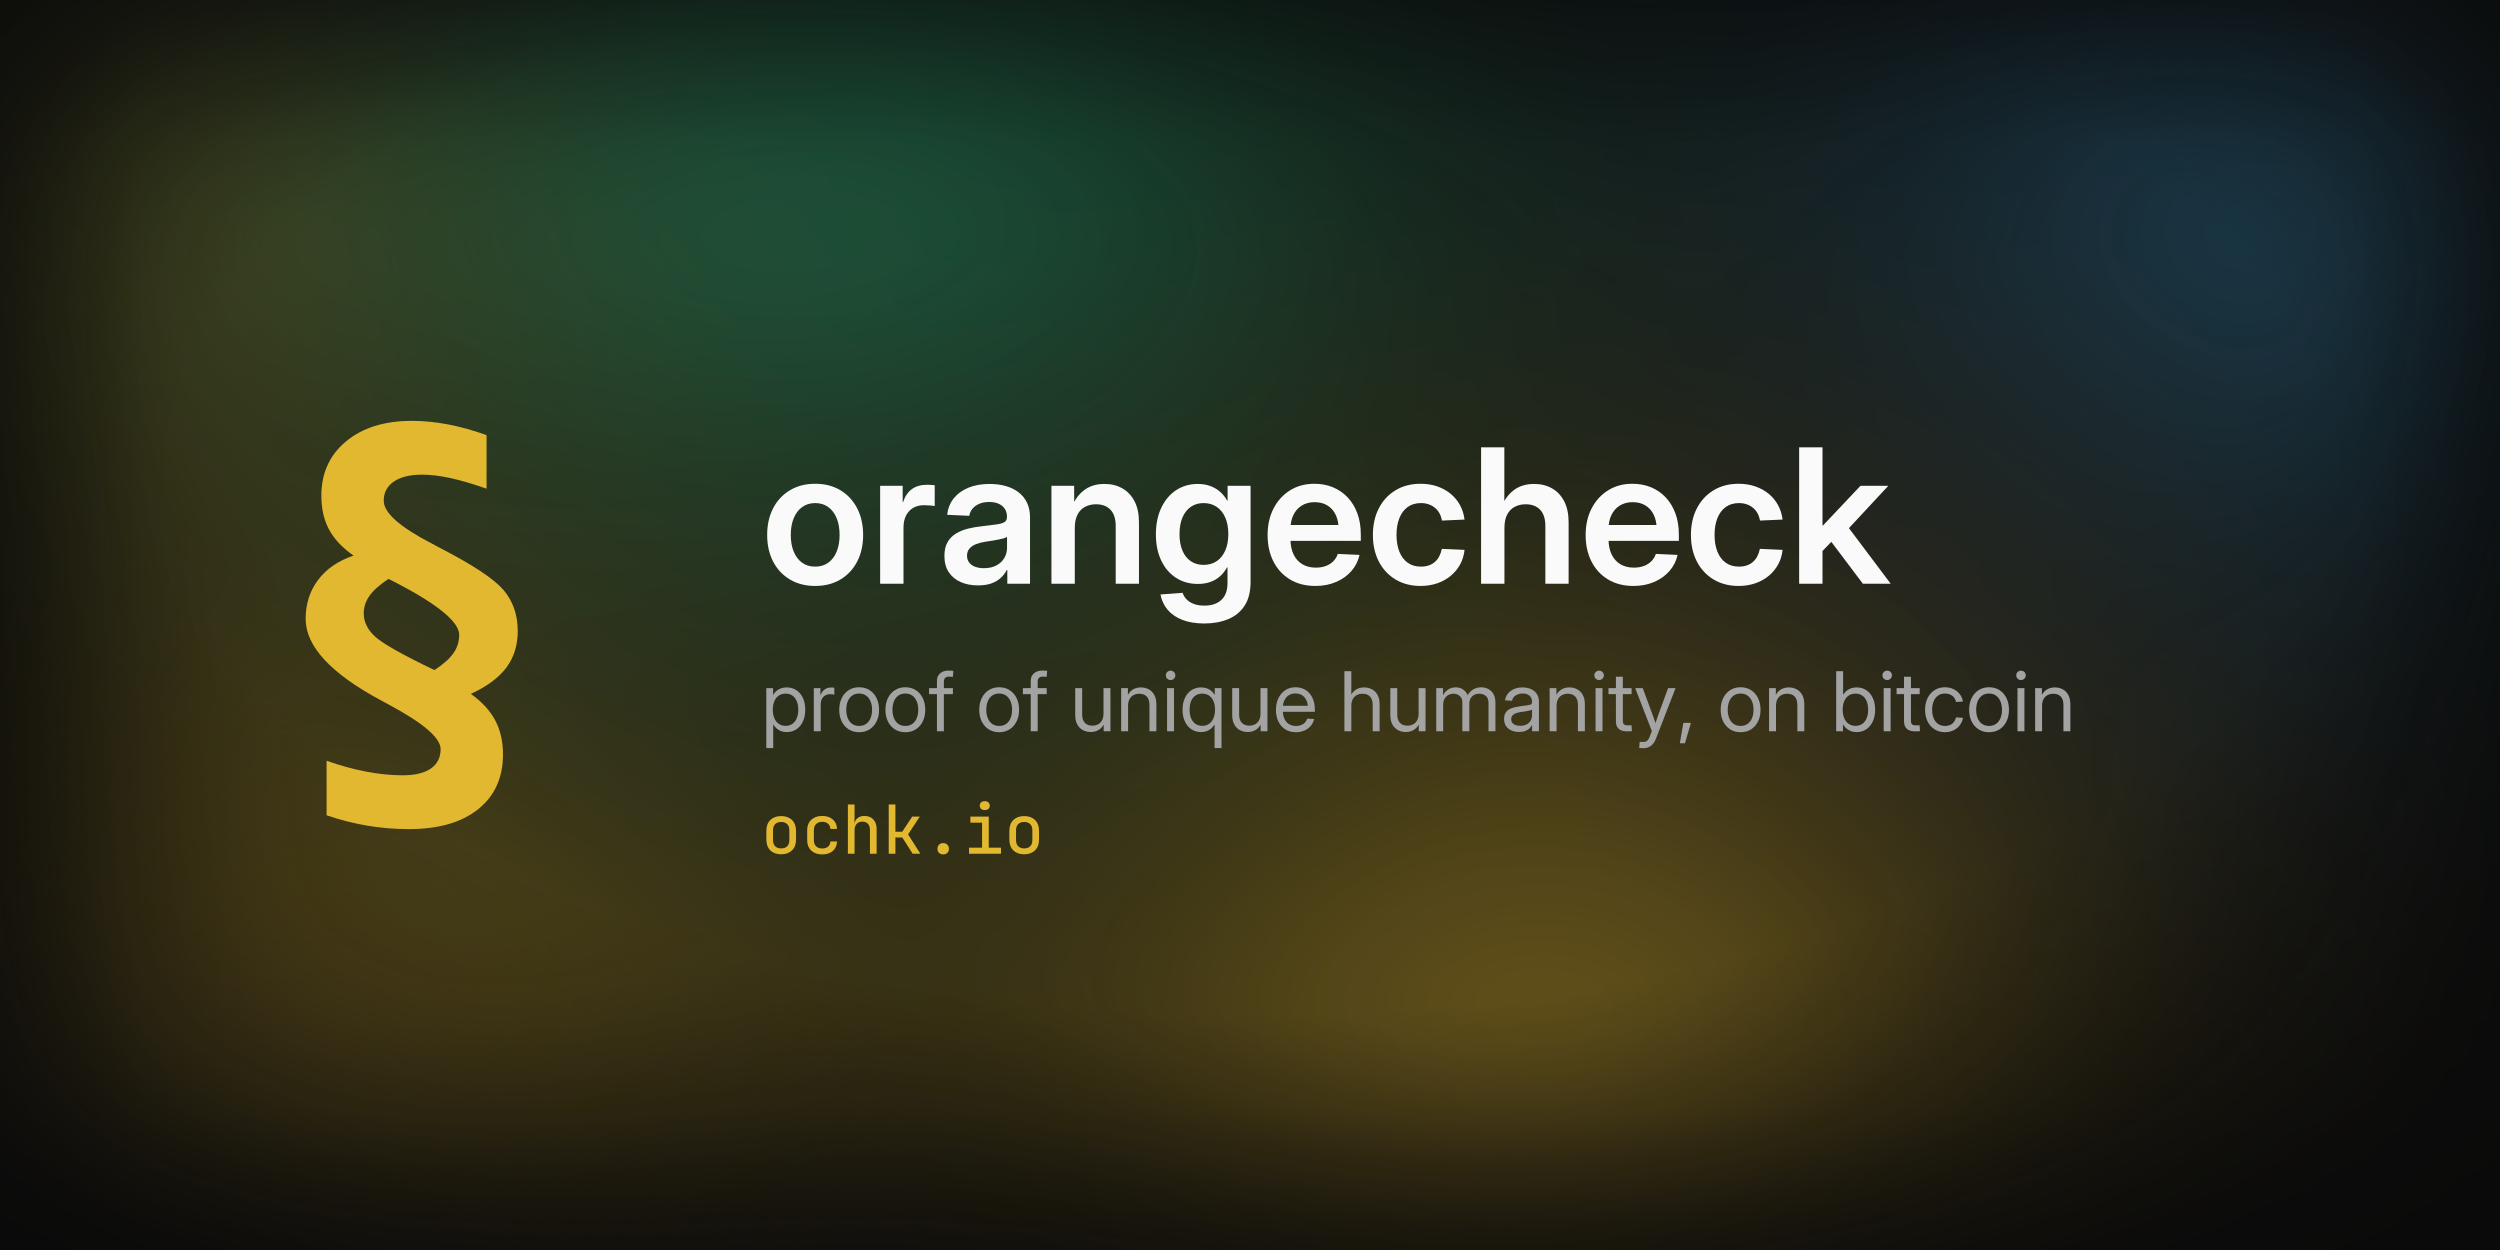
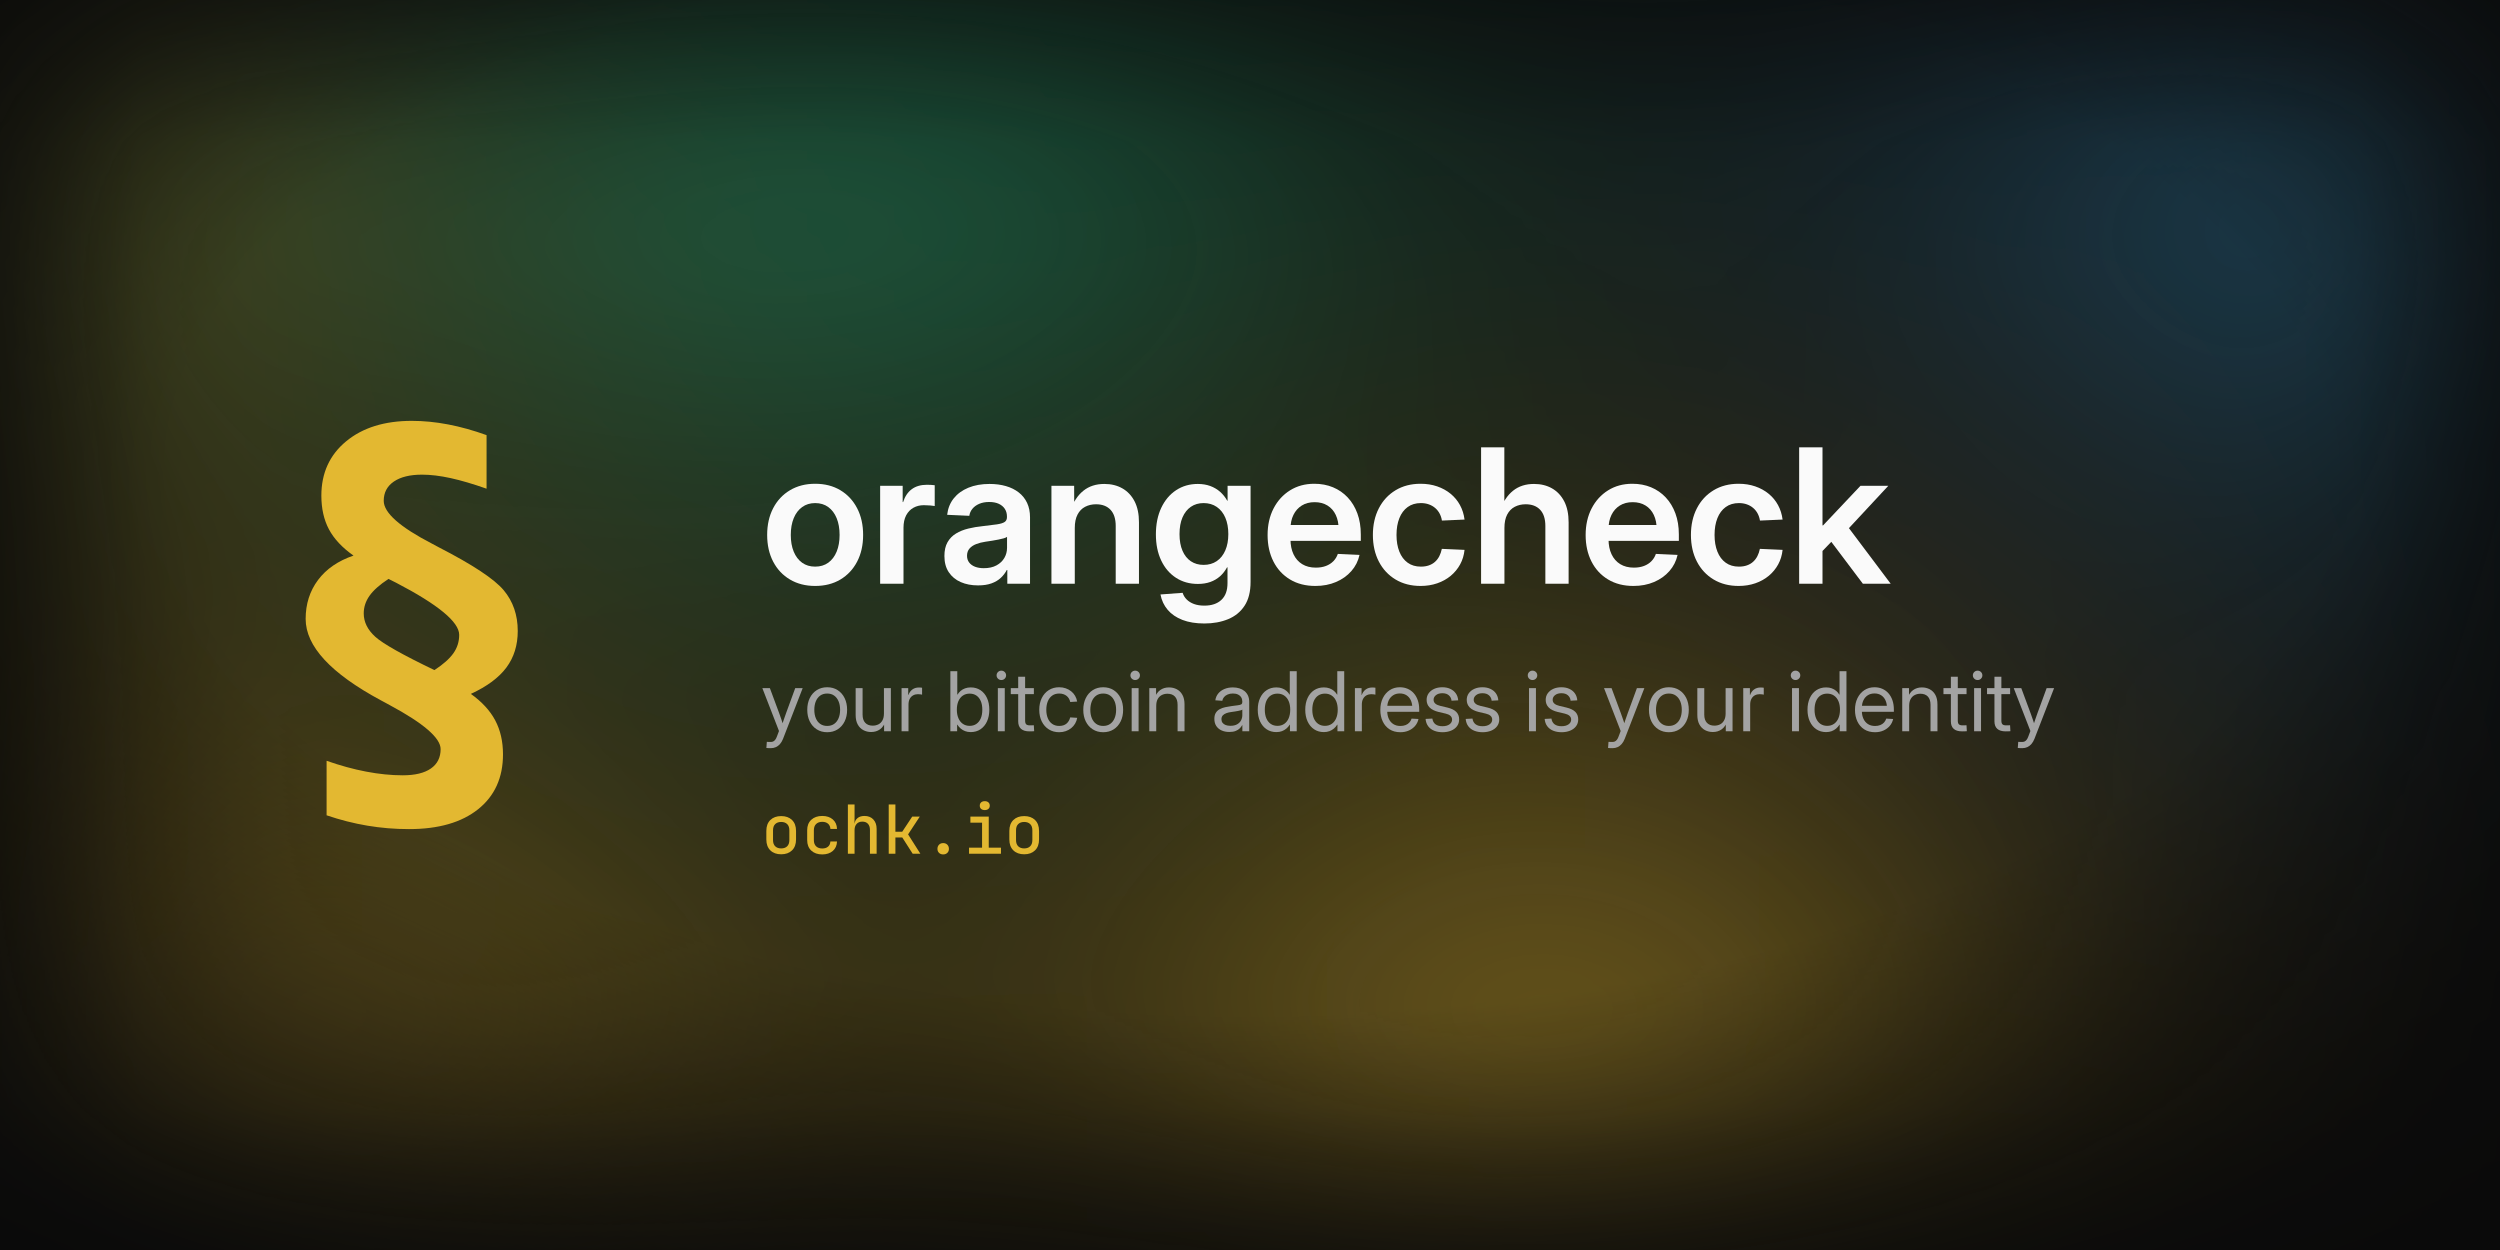
<svg xmlns="http://www.w3.org/2000/svg" width="1280" height="640" viewBox="0 0 1280 640" role="img" aria-label="orangecheck — github banner (gold/dark)">
  <rect width="1280" height="640" fill="#0a0a0a" />
  <filter id="aublur" x="-20%" y="-20%" width="140%" height="140%">
    <feGaussianBlur stdDeviation="76.8" />
  </filter>
  <mask id="aumask">
    <rect width="1280" height="640" fill="url(#aufade)" />
  </mask>
  <defs>
    <radialGradient id="au0" cx="50%" cy="50%" r="50%">
      <stop offset="0%" stop-color="#e3b831" stop-opacity="0.95" />
      <stop offset="62%" stop-color="#e3b831" stop-opacity="0.18" />
      <stop offset="100%" stop-color="#e3b831" stop-opacity="0" />
    </radialGradient>
    <radialGradient id="au1" cx="50%" cy="50%" r="50%">
      <stop offset="0%" stop-color="#34c98a" stop-opacity="0.95" />
      <stop offset="62%" stop-color="#34c98a" stop-opacity="0.18" />
      <stop offset="100%" stop-color="#34c98a" stop-opacity="0" />
    </radialGradient>
    <radialGradient id="au2" cx="50%" cy="50%" r="50%">
      <stop offset="0%" stop-color="#3f9fd1" stop-opacity="0.95" />
      <stop offset="62%" stop-color="#3f9fd1" stop-opacity="0.18" />
      <stop offset="100%" stop-color="#3f9fd1" stop-opacity="0" />
    </radialGradient>
    <radialGradient id="au3" cx="50%" cy="50%" r="50%">
      <stop offset="0%" stop-color="#e3b831" stop-opacity="0.95" />
      <stop offset="62%" stop-color="#e3b831" stop-opacity="0.18" />
      <stop offset="100%" stop-color="#e3b831" stop-opacity="0" />
    </radialGradient>
    <radialGradient id="au4" cx="50%" cy="50%" r="50%">
      <stop offset="0%" stop-color="#e3b831" stop-opacity="0.95" />
      <stop offset="62%" stop-color="#e3b831" stop-opacity="0.18" />
      <stop offset="100%" stop-color="#e3b831" stop-opacity="0" />
    </radialGradient>
    <radialGradient id="aufade" cx="50%" cy="38%" r="78%">
      <stop offset="55%" stop-color="#fff" stop-opacity="1" />
      <stop offset="100%" stop-color="#fff" stop-opacity="0" />
    </radialGradient>
  </defs>
  <g opacity="0.62" filter="url(#aublur)" mask="url(#aumask)">
    <ellipse cx="-64.0" cy="-64.0" rx="588.8" ry="608.0" fill="url(#au0)" />
    <ellipse cx="435.2" cy="-32.0" rx="537.6" ry="576.0" fill="url(#au1)" />
    <ellipse cx="1254.4" cy="-51.2" rx="588.8" ry="608.0" fill="url(#au2)" />
    <ellipse cx="793.6" cy="608.0" rx="512.0" ry="544.0" fill="url(#au3)" />
    <ellipse cx="153.6" cy="652.8" rx="537.6" ry="544.0" fill="url(#au4)" />
  </g>
  <g transform="translate(76.8 186.0) scale(0.2617)" fill="#fafafa">
    <path d="M518 856Q463 820 438.5 785.5Q414 751 414 711Q414 657 462.5 613.0Q511 569 711 473Q766 509 790.5 543.5Q815 578 815 621Q815 702 550 840ZM930 1460V1235Q845 1265 779.0 1279.5Q713 1294 659 1294Q583 1294 540.5 1265.0Q498 1236 498 1184Q498 1109 701 1004Q720 994 729 989Q943 879 1002.0 808.5Q1061 738 1061 637Q1061 548 1013.5 484.0Q966 420 864 373Q934 323 966.5 261.5Q999 200 999 119Q999 -28 894.5 -111.5Q790 -195 604 -195Q515 -195 429.0 -180.5Q343 -166 258 -137V92Q343 62 424.0 46.5Q505 31 578 31Q655 31 696.0 59.5Q737 88 737 141Q737 211 523 326L512 332L486 346Q170 516 170 688Q170 782 222.0 851.5Q274 921 371 954Q300 1004 268.0 1064.0Q236 1124 236 1206Q236 1348 340.0 1434.0Q444 1520 616 1520Q690 1520 768.5 1505.0Q847 1490 930 1460Z" fill="#e3b831" transform="translate(225.3457 820.5434) scale(0.465726 -0.465726)" />
  </g>
  <g fill="#fafafa">
    <path transform="translate(389.60 298.88) scale(0.04688 -0.04688)" d="M592 -24Q436 -24 317.50 46Q199 116 133.50 241.50Q68 367 68 533Q68 699 133.50 825Q199 951 317.50 1021.50Q436 1092 592 1092Q750 1092 867.50 1021.50Q985 951 1050.50 825Q1116 699 1116 533Q1116 367 1050.50 241.50Q985 116 867.50 46Q750 -24 592 -24ZM592 187Q676 187 735.50 230Q795 273 827 351Q859 429 859 533Q859 638 827 716Q795 794 735.50 837.50Q676 881 592 881Q510 881 450 837.50Q390 794 358 716Q326 638 326 533Q326 428 358 350.50Q390 273 449.50 230Q509 187 592 187Z" />
    <path transform="translate(445.15 298.88) scale(0.04688 -0.04688)" d="M117 0V1070H363V892H368Q397 984 462 1032.50Q527 1081 629 1081Q653 1081 675.50 1079.50Q698 1078 713 1076V849Q699 852 664.50 855Q630 858 594 858Q531 858 480.50 830Q430 802 401 747Q372 692 372 611V0Z" />
    <path transform="translate(480.21 298.88) scale(0.04688 -0.04688)" d="M438 -18Q332 -18 249.50 18Q167 54 119 125.50Q71 197 71 303Q71 394 105 453.50Q139 513 197.50 548.50Q256 584 331.50 602.50Q407 621 488 629Q586 640 644 648.50Q702 657 728 674Q754 691 754 727V734Q754 782 731 817.50Q708 853 665 873Q622 893 560 893Q498 893 451.50 873Q405 853 377 819Q349 785 343 742L101 753Q113 857 172.50 932Q232 1007 332 1048.50Q432 1090 564 1090Q662 1090 743 1066.50Q824 1043 883 997Q942 951 974 883Q1006 815 1006 726V0H758V150H752Q728 103 687 64.50Q646 26 585 4Q524 -18 438 -18ZM501 170Q583 170 639.50 200.50Q696 231 725.50 281.50Q755 332 755 393V512Q743 503 718.50 496Q694 489 661 482.50Q628 476 591.50 470Q555 464 519 459Q464 451 418.50 433.50Q373 416 345.50 385Q318 354 318 305Q318 263 341 232.50Q364 202 405 186Q446 170 501 170Z" />
    <path transform="translate(532.85 298.88) scale(0.04688 -0.04688)" d="M372 610V0H117V1070H365L366 799H323Q373 941 465.50 1015.50Q558 1090 695 1090Q807 1090 892 1041.50Q977 993 1025 900Q1073 807 1073 671V0H819V631Q819 747 762.50 807.50Q706 868 604 868Q538 868 485 840.50Q432 813 402 755.50Q372 698 372 610Z" />
    <path transform="translate(588.63 298.88) scale(0.04688 -0.04688)" d="M597 -434Q459 -434 358 -395Q257 -356 196.50 -284.50Q136 -213 118 -117L360 -99Q373 -141 405 -172.50Q437 -204 485 -221.50Q533 -239 597 -239Q716 -239 783 -176.50Q850 -114 850 6V179H845Q814 122 768.50 81.50Q723 41 662.50 19.50Q602 -2 526 -2Q391 -2 287.50 65Q184 132 126 254Q68 376 68 539Q68 705 126.50 829Q185 953 288.50 1021.50Q392 1090 526 1090Q601 1090 662 1067.50Q723 1045 769.50 1004Q816 963 847 907H851V1070H1102V21Q1102 -140 1036.50 -240Q971 -340 856.50 -387Q742 -434 597 -434ZM589 206Q672 206 732.50 247Q793 288 826 364Q859 440 859 542Q859 645 826.50 721Q794 797 733 839Q672 881 589 881Q509 881 450 840.50Q391 800 358.50 724.50Q326 649 326 542Q326 436 358.50 360.50Q391 285 450 245.50Q509 206 589 206Z" />
    <path transform="translate(645.82 298.88) scale(0.04688 -0.04688)" d="M590 -24Q430 -24 312.50 47Q195 118 131.50 243.50Q68 369 68 532Q68 696 133 822Q198 948 313 1020Q428 1092 578 1092Q690 1092 782.50 1053.50Q875 1015 943 942.50Q1011 870 1048.50 768Q1086 666 1086 539V468H174V642H958L844 594Q844 685 812.50 751.50Q781 818 722 854.50Q663 891 581 891Q500 891 441 854Q382 817 350 751.50Q318 686 318 598V486Q318 392 351 322Q384 252 446 214Q508 176 595 176Q657 176 705.50 194.50Q754 213 787 247Q820 281 835 326L1072 315Q1050 215 983 138.50Q916 62 815 19Q714 -24 590 -24Z" />
    <path transform="translate(699.73 298.88) scale(0.04688 -0.04688)" d="M589 -24Q433 -24 315.50 46.50Q198 117 133 242.50Q68 368 68 533Q68 698 133 824Q198 950 315.50 1021Q433 1092 589 1092Q687 1092 770 1063.50Q853 1035 916.50 983Q980 931 1019 859.50Q1058 788 1069 701L822 690Q815 733 796 768Q777 803 747.50 828Q718 853 679 867Q640 881 592 881Q507 881 447.50 837.50Q388 794 357 716Q326 638 326 533Q326 429 357 351Q388 273 447.50 230Q507 187 592 187Q641 187 679.50 200.50Q718 214 746.50 239.50Q775 265 793.50 301Q812 337 821 381L1069 370Q1060 283 1021 211.50Q982 140 918.50 87Q855 34 771 5Q687 -24 589 -24Z" />
    <path transform="translate(752.83 298.88) scale(0.04688 -0.04688)" d="M372 610V0H117V1490H371V799H323Q373 941 465.50 1015.50Q558 1090 695 1090Q807 1090 892 1041.50Q977 993 1025 900Q1073 807 1073 671V0H819V631Q819 747 762.50 807.50Q706 868 604 868Q538 868 485 840.50Q432 813 402 755.50Q372 698 372 610Z" />
    <path transform="translate(808.66 298.88) scale(0.04688 -0.04688)" d="M590 -24Q430 -24 312.50 47Q195 118 131.50 243.50Q68 369 68 532Q68 696 133 822Q198 948 313 1020Q428 1092 578 1092Q690 1092 782.50 1053.50Q875 1015 943 942.50Q1011 870 1048.50 768Q1086 666 1086 539V468H174V642H958L844 594Q844 685 812.50 751.50Q781 818 722 854.50Q663 891 581 891Q500 891 441 854Q382 817 350 751.50Q318 686 318 598V486Q318 392 351 322Q384 252 446 214Q508 176 595 176Q657 176 705.50 194.50Q754 213 787 247Q820 281 835 326L1072 315Q1050 215 983 138.50Q916 62 815 19Q714 -24 590 -24Z" />
    <path transform="translate(862.57 298.88) scale(0.04688 -0.04688)" d="M589 -24Q433 -24 315.50 46.50Q198 117 133 242.50Q68 368 68 533Q68 698 133 824Q198 950 315.50 1021Q433 1092 589 1092Q687 1092 770 1063.50Q853 1035 916.50 983Q980 931 1019 859.50Q1058 788 1069 701L822 690Q815 733 796 768Q777 803 747.50 828Q718 853 679 867Q640 881 592 881Q507 881 447.50 837.50Q388 794 357 716Q326 638 326 533Q326 429 357 351Q388 273 447.50 230Q507 187 592 187Q641 187 679.50 200.50Q718 214 746.50 239.50Q775 265 793.50 301Q812 337 821 381L1069 370Q1060 283 1021 211.50Q982 140 918.50 87Q855 34 771 5Q687 -24 589 -24Z" />
    <path transform="translate(915.68 298.88) scale(0.04688 -0.04688)" d="M350 335V637H378L787 1070H1091L600 542H549ZM117 0V1490H372V0ZM813 0 447 486 618 664 1117 0Z" />
  </g>
  <g fill="#a3a3a3">
-     <path transform="translate(389.60 374.40) scale(0.02063 -0.02063)" d="M133 -418V1070H301V909H307Q338 961 386 1001.50Q434 1042 498 1065Q562 1088 639 1088Q777 1088 881 1019Q985 950 1042.50 825Q1100 700 1100 534Q1100 369 1042.50 244Q985 119 881 49Q777 -21 639 -21Q562 -21 500.50 2.50Q439 26 391.50 67.50Q344 109 310 163H305V-418ZM613 134Q708 134 778 181.50Q848 229 887 318.50Q926 408 926 535Q926 662 887 751Q848 840 778 887Q708 934 613 934Q514 934 442 884.50Q370 835 332 745.50Q294 656 294 535Q294 415 332.50 324.50Q371 234 442.50 184Q514 134 613 134Z" />
-     <path transform="translate(413.92 374.40) scale(0.02063 -0.02063)" d="M133 0V1070H298V902H304Q333 985 399.50 1035.50Q466 1086 566 1086Q588 1086 609 1084Q630 1082 642 1080V908Q632 911 603 915.50Q574 920 537 920Q474 920 421 891.50Q368 863 336.50 805.50Q305 748 305 661V0Z" />
-     <path transform="translate(428.05 374.40) scale(0.02063 -0.02063)" d="M573 -24Q426 -24 314.50 47Q203 118 141 243Q79 368 79 532Q79 697 141 823Q203 949 314.50 1020.50Q426 1092 573 1092Q722 1092 833 1020.50Q944 949 1006 823Q1068 697 1068 532Q1068 368 1006 243Q944 118 833 47Q722 -24 573 -24ZM573 132Q676 132 747.50 183Q819 234 856.50 324.50Q894 415 894 532Q894 651 856.50 741.50Q819 832 747.50 884Q676 936 573 936Q471 936 399.50 884.50Q328 833 291 742Q254 651 254 532Q254 414 291 324Q328 234 399.50 183Q471 132 573 132Z" />
-     <path transform="translate(451.70 374.40) scale(0.02063 -0.02063)" d="M573 -24Q426 -24 314.50 47Q203 118 141 243Q79 368 79 532Q79 697 141 823Q203 949 314.50 1020.50Q426 1092 573 1092Q722 1092 833 1020.50Q944 949 1006 823Q1068 697 1068 532Q1068 368 1006 243Q944 118 833 47Q722 -24 573 -24ZM573 132Q676 132 747.50 183Q819 234 856.50 324.50Q894 415 894 532Q894 651 856.50 741.50Q819 832 747.50 884Q676 936 573 936Q471 936 399.50 884.50Q328 833 291 742Q254 651 254 532Q254 414 291 324Q328 234 399.50 183Q471 132 573 132Z" />
-     <path transform="translate(475.36 374.40) scale(0.02063 -0.02063)" d="M607 1070V922H16V1070ZM211 0V1249Q211 1330 247.50 1387Q284 1444 349 1475Q414 1506 498 1506Q540 1506 573 1503.50Q606 1501 618 1499L607 1351Q597 1352 567.50 1353.50Q538 1355 515 1355Q445 1355 414 1323Q383 1291 383 1220V0Z" />
-     <path transform="translate(499.74 374.40) scale(0.02063 -0.02063)" d="M573 -24Q426 -24 314.50 47Q203 118 141 243Q79 368 79 532Q79 697 141 823Q203 949 314.50 1020.50Q426 1092 573 1092Q722 1092 833 1020.50Q944 949 1006 823Q1068 697 1068 532Q1068 368 1006 243Q944 118 833 47Q722 -24 573 -24ZM573 132Q676 132 747.50 183Q819 234 856.50 324.50Q894 415 894 532Q894 651 856.50 741.50Q819 832 747.50 884Q676 936 573 936Q471 936 399.50 884.50Q328 833 291 742Q254 651 254 532Q254 414 291 324Q328 234 399.50 183Q471 132 573 132Z" />
-     <path transform="translate(523.39 374.40) scale(0.02063 -0.02063)" d="M607 1070V922H16V1070ZM211 0V1249Q211 1330 247.50 1387Q284 1444 349 1475Q414 1506 498 1506Q540 1506 573 1503.50Q606 1501 618 1499L607 1351Q597 1352 567.50 1353.50Q538 1355 515 1355Q445 1355 414 1323Q383 1291 383 1220V0Z" />
-     <path transform="translate(547.77 374.40) scale(0.02063 -0.02063)" d="M519 -19Q412 -19 324 27.50Q236 74 184.50 168Q133 262 133 402V1070H305V414Q305 279 371.50 209Q438 139 556 139Q634 139 697 170.50Q760 202 797.50 269.50Q835 337 835 440V1070H1007V0H839V259H882Q830 114 737 47.50Q644 -19 519 -19Z" />
-     <path transform="translate(571.29 374.40) scale(0.02063 -0.02063)" d="M305 630V0H133V1070H301V810H258Q310 956 403 1022Q496 1088 621 1088Q729 1088 816.50 1041.50Q904 995 955.50 902Q1007 809 1007 668V0H835V655Q835 791 769 861Q703 931 584 931Q507 931 443.50 899Q380 867 342.50 800.50Q305 734 305 630Z" />
-     <path transform="translate(594.80 374.40) scale(0.02063 -0.02063)" d="M133 0V1070H305V0ZM220 1271Q171 1271 136.50 1305Q102 1339 102 1387Q102 1436 136.50 1470Q171 1504 219 1504Q269 1504 303.50 1470Q338 1436 338 1387Q338 1339 303.50 1305Q269 1271 220 1271Z" />
-     <path transform="translate(603.83 374.40) scale(0.02063 -0.02063)" d="M1046 -418H874V163H869Q836 109 788.50 67.50Q741 26 679.50 2.50Q618 -21 540 -21Q403 -21 298.50 49Q194 119 136.50 244Q79 369 79 534Q79 700 137 825Q195 950 299 1019Q403 1088 541 1088Q619 1088 682.50 1065Q746 1042 794 1001.50Q842 961 872 909H878V1070H1046ZM567 134Q666 134 737.50 184Q809 234 847 324.50Q885 415 885 535Q885 656 847 745.50Q809 835 737.50 884.50Q666 934 567 934Q472 934 401.50 887Q331 840 292.50 751Q254 662 254 535Q254 408 293 318.50Q332 229 402.50 181.50Q473 134 567 134Z" />
-     <path transform="translate(628.15 374.40) scale(0.02063 -0.02063)" d="M519 -19Q412 -19 324 27.50Q236 74 184.50 168Q133 262 133 402V1070H305V414Q305 279 371.50 209Q438 139 556 139Q634 139 697 170.50Q760 202 797.50 269.50Q835 337 835 440V1070H1007V0H839V259H882Q830 114 737 47.50Q644 -19 519 -19Z" />
-     <path transform="translate(651.66 374.40) scale(0.02063 -0.02063)" d="M577 -24Q420 -24 309 47Q198 118 138.50 243.50Q79 369 79 531Q79 695 140.50 821Q202 947 311 1019.50Q420 1092 563 1092Q668 1092 756 1054Q844 1016 908.50 944Q973 872 1008.50 769.50Q1044 667 1044 536V483H176V631H949L873 578Q873 687 835.50 768Q798 849 728.50 893.50Q659 938 563 938Q467 938 397 893Q327 848 288.50 768.50Q250 689 250 585V506Q250 394 289 309.50Q328 225 401 178Q474 131 577 131Q650 131 706.50 153.50Q763 176 800.50 217.50Q838 259 855 314L1026 304Q1005 206 942 132.50Q879 59 785.50 17.50Q692 -24 577 -24Z" />
-     <path transform="translate(685.59 374.40) scale(0.02063 -0.02063)" d="M305 630V0H133V1490H305V810H258Q310 956 403 1022Q496 1088 621 1088Q729 1088 816.50 1041.50Q904 995 955.50 902Q1007 809 1007 668V0H835V655Q835 791 769 861Q703 931 584 931Q507 931 443.50 899Q380 867 342.50 800.50Q305 734 305 630Z" />
-     <path transform="translate(709.10 374.40) scale(0.02063 -0.02063)" d="M519 -19Q412 -19 324 27.50Q236 74 184.50 168Q133 262 133 402V1070H305V414Q305 279 371.50 209Q438 139 556 139Q634 139 697 170.50Q760 202 797.50 269.50Q835 337 835 440V1070H1007V0H839V259H882Q830 114 737 47.50Q644 -19 519 -19Z" />
-     <path transform="translate(732.61 374.40) scale(0.02063 -0.02063)" d="M133 0V1070H301V846H282Q311 926 361.50 980Q412 1034 477 1062Q542 1090 614 1090Q738 1090 822 1018.50Q906 947 927 846H895Q917 915 967 970Q1017 1025 1089.50 1057.50Q1162 1090 1250 1090Q1347 1090 1427 1048Q1507 1006 1554.50 921Q1602 836 1602 706V0H1430V705Q1430 827 1361 879.50Q1292 932 1201 932Q1125 932 1069.50 900Q1014 868 984 812.50Q954 757 954 685V0H781V723Q781 817 718 874.50Q655 932 559 932Q493 932 435 901Q377 870 341 809Q305 748 305 657V0Z" />
-     <path transform="translate(768.40 374.40) scale(0.02063 -0.02063)" d="M453 -18Q348 -18 264 19Q180 56 131 128.50Q82 201 82 307Q82 399 118 457Q154 515 214.50 547.50Q275 580 351 597Q427 614 506 624Q606 638 665.50 645Q725 652 750.50 668.50Q776 685 776 725V734Q776 795 749 840Q722 885 669.50 911Q617 937 542 937Q468 937 411 912Q354 887 320.50 846Q287 805 279 756L106 768Q120 866 179 937.50Q238 1009 331.50 1048.50Q425 1088 541 1088Q625 1088 699 1066Q773 1044 828.50 999Q884 954 915.50 887Q947 820 947 730V0H777V150H771Q752 112 714 73Q676 34 612.50 8Q549 -18 453 -18ZM479 135Q582 135 648 173Q714 211 745 271.50Q776 332 776 401V538Q766 528 737 519.50Q708 511 667.50 503.50Q627 496 582.50 489Q538 482 498 477Q436 469 381 449.50Q326 430 292 394Q258 358 258 297Q258 246 285 210Q312 174 362 154.50Q412 135 479 135Z" />
-     <path transform="translate(790.67 374.40) scale(0.02063 -0.02063)" d="M305 630V0H133V1070H301V810H258Q310 956 403 1022Q496 1088 621 1088Q729 1088 816.50 1041.50Q904 995 955.50 902Q1007 809 1007 668V0H835V655Q835 791 769 861Q703 931 584 931Q507 931 443.50 899Q380 867 342.50 800.50Q305 734 305 630Z" />
-     <path transform="translate(814.19 374.40) scale(0.02063 -0.02063)" d="M133 0V1070H305V0ZM220 1271Q171 1271 136.50 1305Q102 1339 102 1387Q102 1436 136.50 1470Q171 1504 219 1504Q269 1504 303.50 1470Q338 1436 338 1387Q338 1339 303.50 1305Q269 1271 220 1271Z" />
-     <path transform="translate(823.22 374.40) scale(0.02063 -0.02063)" d="M589 1070V922H16V1070ZM200 1353H372V264Q372 199 398.50 172.50Q425 146 491 146Q513 146 539.50 147Q566 148 588 149L596 1Q570 -1 538 -2Q506 -3 478 -3Q340 -3 270 60Q200 123 200 246Z" />
-     <path transform="translate(836.50 374.40) scale(0.02063 -0.02063)" d="M135 -415 146 -264 231 -265Q269 -268 298.50 -256Q328 -244 352.50 -214Q377 -184 396 -132L448 6L35 1070H222L452 450Q483 367 510 285.50Q537 204 563 123H513Q539 204 566.50 286Q594 368 624 450L851 1070H1036L548 -190Q518 -265 474 -316Q430 -367 372.50 -393.50Q315 -420 246 -420Q215 -420 187 -418.50Q159 -417 135 -415Z" />
-     <path transform="translate(858.59 374.40) scale(0.02063 -0.02063)" d="M72 -298 160 208H347L199 -298Z" />
-     <path transform="translate(879.36 374.40) scale(0.02063 -0.02063)" d="M573 -24Q426 -24 314.50 47Q203 118 141 243Q79 368 79 532Q79 697 141 823Q203 949 314.50 1020.50Q426 1092 573 1092Q722 1092 833 1020.50Q944 949 1006 823Q1068 697 1068 532Q1068 368 1006 243Q944 118 833 47Q722 -24 573 -24ZM573 132Q676 132 747.50 183Q819 234 856.50 324.50Q894 415 894 532Q894 651 856.50 741.50Q819 832 747.50 884Q676 936 573 936Q471 936 399.50 884.50Q328 833 291 742Q254 651 254 532Q254 414 291 324Q328 234 399.50 183Q471 132 573 132Z" />
-     <path transform="translate(903.02 374.40) scale(0.02063 -0.02063)" d="M305 630V0H133V1070H301V810H258Q310 956 403 1022Q496 1088 621 1088Q729 1088 816.50 1041.50Q904 995 955.50 902Q1007 809 1007 668V0H835V655Q835 791 769 861Q703 931 584 931Q507 931 443.50 899Q380 867 342.50 800.50Q305 734 305 630Z" />
-     <path transform="translate(937.38 374.40) scale(0.02063 -0.02063)" d="M639 -21Q562 -21 499.50 2.50Q437 26 389 67.50Q341 109 307 163H301V0H133V1490H305V909H310Q341 961 388 1001.50Q435 1042 498.50 1065Q562 1088 639 1088Q777 1088 881 1019Q985 950 1042.50 825Q1100 700 1100 534Q1100 369 1042.50 244Q985 119 881 49Q777 -21 639 -21ZM613 134Q708 134 778 181.50Q848 229 887 318.50Q926 408 926 535Q926 662 887 751Q848 840 778 887Q708 934 613 934Q514 934 442 884.50Q370 835 332 745.50Q294 656 294 535Q294 415 332.50 324.50Q371 234 442.50 184Q514 134 613 134Z" />
-     <path transform="translate(961.70 374.40) scale(0.02063 -0.02063)" d="M133 0V1070H305V0ZM220 1271Q171 1271 136.50 1305Q102 1339 102 1387Q102 1436 136.50 1470Q171 1504 219 1504Q269 1504 303.50 1470Q338 1436 338 1387Q338 1339 303.50 1305Q269 1271 220 1271Z" />
-     <path transform="translate(970.73 374.40) scale(0.02063 -0.02063)" d="M589 1070V922H16V1070ZM200 1353H372V264Q372 199 398.50 172.50Q425 146 491 146Q513 146 539.50 147Q566 148 588 149L596 1Q570 -1 538 -2Q506 -3 478 -3Q340 -3 270 60Q200 123 200 246Z" />
-     <path transform="translate(984.01 374.40) scale(0.02063 -0.02063)" d="M573 -24Q426 -24 314.50 47Q203 118 141 243Q79 368 79 532Q79 697 141 823Q203 949 314.50 1020.50Q426 1092 573 1092Q661 1092 736.50 1065.50Q812 1039 871 992Q930 945 968 880Q1006 815 1020 737L848 726Q838 772 815.50 810.50Q793 849 758 877Q723 905 677 920.50Q631 936 573 936Q471 936 399.50 884.50Q328 833 291 742Q254 651 254 532Q254 414 291 324Q328 234 399.50 183Q471 132 573 132Q632 132 677.50 147Q723 162 756 190Q789 218 812 257Q835 296 847 344L1021 333Q1008 256 969.50 190.50Q931 125 871.50 77Q812 29 736.50 2.50Q661 -24 573 -24Z" />
-     <path transform="translate(1006.56 374.40) scale(0.02063 -0.02063)" d="M573 -24Q426 -24 314.50 47Q203 118 141 243Q79 368 79 532Q79 697 141 823Q203 949 314.50 1020.50Q426 1092 573 1092Q722 1092 833 1020.50Q944 949 1006 823Q1068 697 1068 532Q1068 368 1006 243Q944 118 833 47Q722 -24 573 -24ZM573 132Q676 132 747.50 183Q819 234 856.50 324.50Q894 415 894 532Q894 651 856.50 741.50Q819 832 747.50 884Q676 936 573 936Q471 936 399.50 884.50Q328 833 291 742Q254 651 254 532Q254 414 291 324Q328 234 399.50 183Q471 132 573 132Z" />
-     <path transform="translate(1030.21 374.40) scale(0.02063 -0.02063)" d="M133 0V1070H305V0ZM220 1271Q171 1271 136.50 1305Q102 1339 102 1387Q102 1436 136.50 1470Q171 1504 219 1504Q269 1504 303.50 1470Q338 1436 338 1387Q338 1339 303.50 1305Q269 1271 220 1271Z" />
-     <path transform="translate(1039.25 374.40) scale(0.02063 -0.02063)" d="M305 630V0H133V1070H301V810H258Q310 956 403 1022Q496 1088 621 1088Q729 1088 816.50 1041.50Q904 995 955.50 902Q1007 809 1007 668V0H835V655Q835 791 769 861Q703 931 584 931Q507 931 443.50 899Q380 867 342.50 800.50Q305 734 305 630Z" />
+     <path transform="translate(389.60 374.40) scale(0.02063 -0.02063)" d="M135 -415 146 -264 231 -265Q269 -268 298.50 -256Q328 -244 352.50 -214Q377 -184 396 -132L448 6L35 1070H222L452 450Q483 367 510 285.50Q537 204 563 123H513Q539 204 566.50 286Q594 368 624 450L851 1070H1036L548 -190Q518 -265 474 -316Q430 -367 372.50 -393.50Q315 -420 246 -420Q215 -420 187 -418.50Q159 -417 135 -415Z" />
+     <path transform="translate(411.69 374.40) scale(0.02063 -0.02063)" d="M573 -24Q426 -24 314.50 47Q203 118 141 243Q79 368 79 532Q79 697 141 823Q203 949 314.50 1020.50Q426 1092 573 1092Q722 1092 833 1020.50Q944 949 1006 823Q1068 697 1068 532Q1068 368 1006 243Q944 118 833 47Q722 -24 573 -24ZM573 132Q676 132 747.50 183Q819 234 856.50 324.50Q894 415 894 532Q894 651 856.50 741.50Q819 832 747.50 884Q676 936 573 936Q471 936 399.50 884.50Q328 833 291 742Q254 651 254 532Q254 414 291 324Q328 234 399.50 183Q471 132 573 132Z" />
+     <path transform="translate(435.35 374.40) scale(0.02063 -0.02063)" d="M519 -19Q412 -19 324 27.50Q236 74 184.50 168Q133 262 133 402V1070H305V414Q305 279 371.50 209Q438 139 556 139Q634 139 697 170.50Q760 202 797.50 269.50Q835 337 835 440V1070H1007V0H839V259H882Q830 114 737 47.50Q644 -19 519 -19Z" />
+     <path transform="translate(458.86 374.40) scale(0.02063 -0.02063)" d="M133 0V1070H298V902H304Q333 985 399.50 1035.50Q466 1086 566 1086Q588 1086 609 1084Q630 1082 642 1080V908Q632 911 603 915.50Q574 920 537 920Q474 920 421 891.50Q368 863 336.50 805.50Q305 748 305 661V0Z" />
+     <path transform="translate(483.84 374.40) scale(0.02063 -0.02063)" d="M639 -21Q562 -21 499.50 2.50Q437 26 389 67.50Q341 109 307 163H301V0H133V1490H305V909H310Q341 961 388 1001.50Q435 1042 498.50 1065Q562 1088 639 1088Q777 1088 881 1019Q985 950 1042.50 825Q1100 700 1100 534Q1100 369 1042.50 244Q985 119 881 49Q777 -21 639 -21ZM613 134Q708 134 778 181.50Q848 229 887 318.50Q926 408 926 535Q926 662 887 751Q848 840 778 887Q708 934 613 934Q514 934 442 884.50Q370 835 332 745.50Q294 656 294 535Q294 415 332.50 324.50Q371 234 442.50 184Q514 134 613 134Z" />
+     <path transform="translate(508.15 374.40) scale(0.02063 -0.02063)" d="M133 0V1070H305V0ZM220 1271Q171 1271 136.50 1305Q102 1339 102 1387Q102 1436 136.50 1470Q171 1504 219 1504Q269 1504 303.50 1470Q338 1436 338 1387Q338 1339 303.50 1305Q269 1271 220 1271Z" />
+     <path transform="translate(517.19 374.40) scale(0.02063 -0.02063)" d="M589 1070V922H16V1070ZM200 1353H372V264Q372 199 398.50 172.50Q425 146 491 146Q513 146 539.50 147Q566 148 588 149L596 1Q570 -1 538 -2Q506 -3 478 -3Q340 -3 270 60Q200 123 200 246Z" />
+     <path transform="translate(530.47 374.40) scale(0.02063 -0.02063)" d="M573 -24Q426 -24 314.50 47Q203 118 141 243Q79 368 79 532Q79 697 141 823Q203 949 314.50 1020.50Q426 1092 573 1092Q661 1092 736.50 1065.50Q812 1039 871 992Q930 945 968 880Q1006 815 1020 737L848 726Q838 772 815.50 810.50Q793 849 758 877Q723 905 677 920.50Q631 936 573 936Q471 936 399.50 884.50Q328 833 291 742Q254 651 254 532Q254 414 291 324Q328 234 399.50 183Q471 132 573 132Q632 132 677.50 147Q723 162 756 190Q789 218 812 257Q835 296 847 344L1021 333Q1008 256 969.50 190.50Q931 125 871.50 77Q812 29 736.50 2.50Q661 -24 573 -24Z" />
+     <path transform="translate(553.01 374.40) scale(0.02063 -0.02063)" d="M573 -24Q426 -24 314.50 47Q203 118 141 243Q79 368 79 532Q79 697 141 823Q203 949 314.50 1020.50Q426 1092 573 1092Q722 1092 833 1020.50Q944 949 1006 823Q1068 697 1068 532Q1068 368 1006 243Q944 118 833 47Q722 -24 573 -24ZM573 132Q676 132 747.50 183Q819 234 856.50 324.50Q894 415 894 532Q894 651 856.50 741.50Q819 832 747.50 884Q676 936 573 936Q471 936 399.50 884.50Q328 833 291 742Q254 651 254 532Q254 414 291 324Q328 234 399.50 183Q471 132 573 132Z" />
+     <path transform="translate(576.67 374.40) scale(0.02063 -0.02063)" d="M133 0V1070H305V0ZM220 1271Q171 1271 136.50 1305Q102 1339 102 1387Q102 1436 136.50 1470Q171 1504 219 1504Q269 1504 303.50 1470Q338 1436 338 1387Q338 1339 303.50 1305Q269 1271 220 1271Z" />
+     <path transform="translate(585.70 374.40) scale(0.02063 -0.02063)" d="M305 630V0H133V1070H301V810H258Q310 956 403 1022Q496 1088 621 1088Q729 1088 816.50 1041.50Q904 995 955.50 902Q1007 809 1007 668V0H835V655Q835 791 769 861Q703 931 584 931Q507 931 443.50 899Q380 867 342.50 800.50Q305 734 305 630Z" />
+     <path transform="translate(620.06 374.40) scale(0.02063 -0.02063)" d="M453 -18Q348 -18 264 19Q180 56 131 128.50Q82 201 82 307Q82 399 118 457Q154 515 214.50 547.50Q275 580 351 597Q427 614 506 624Q606 638 665.50 645Q725 652 750.50 668.50Q776 685 776 725V734Q776 795 749 840Q722 885 669.50 911Q617 937 542 937Q468 937 411 912Q354 887 320.50 846Q287 805 279 756L106 768Q120 866 179 937.50Q238 1009 331.50 1048.50Q425 1088 541 1088Q625 1088 699 1066Q773 1044 828.50 999Q884 954 915.50 887Q947 820 947 730V0H777V150H771Q752 112 714 73Q676 34 612.50 8Q549 -18 453 -18ZM479 135Q582 135 648 173Q714 211 745 271.50Q776 332 776 401V538Q766 528 737 519.50Q708 511 667.50 503.50Q627 496 582.50 489Q538 482 498 477Q436 469 381 449.50Q326 430 292 394Q258 358 258 297Q258 246 285 210Q312 174 362 154.50Q412 135 479 135Z" />
+     <path transform="translate(642.34 374.40) scale(0.02063 -0.02063)" d="M540 -21Q403 -21 298.50 49Q194 119 136.50 244Q79 369 79 534Q79 700 137 825Q195 950 299 1019Q403 1088 541 1088Q619 1088 681.50 1065Q744 1042 791.50 1001.50Q839 961 869 909H874V1490H1046V0H878V163H872Q839 109 790.50 67.50Q742 26 680 2.50Q618 -21 540 -21ZM567 134Q666 134 737.50 184Q809 234 847 324.50Q885 415 885 535Q885 656 847 745.50Q809 835 737.50 884.50Q666 934 567 934Q472 934 401.50 887Q331 840 292.50 751Q254 662 254 535Q254 408 293 318.50Q332 229 402.50 181.50Q473 134 567 134Z" />
+     <path transform="translate(666.66 374.40) scale(0.02063 -0.02063)" d="M540 -21Q403 -21 298.50 49Q194 119 136.50 244Q79 369 79 534Q79 700 137 825Q195 950 299 1019Q403 1088 541 1088Q619 1088 681.50 1065Q744 1042 791.50 1001.50Q839 961 869 909H874V1490H1046V0H878V163H872Q839 109 790.50 67.50Q742 26 680 2.50Q618 -21 540 -21ZM567 134Q666 134 737.50 184Q809 234 847 324.50Q885 415 885 535Q885 656 847 745.50Q809 835 737.50 884.50Q666 934 567 934Q472 934 401.50 887Q331 840 292.50 751Q254 662 254 535Q254 408 293 318.50Q332 229 402.50 181.50Q473 134 567 134Z" />
+     <path transform="translate(690.97 374.40) scale(0.02063 -0.02063)" d="M133 0V1070H298V902H304Q333 985 399.50 1035.50Q466 1086 566 1086Q588 1086 609 1084Q630 1082 642 1080V908Q632 911 603 915.50Q574 920 537 920Q474 920 421 891.50Q368 863 336.50 805.50Q305 748 305 661V0Z" />
+     <path transform="translate(705.10 374.40) scale(0.02063 -0.02063)" d="M577 -24Q420 -24 309 47Q198 118 138.50 243.50Q79 369 79 531Q79 695 140.50 821Q202 947 311 1019.50Q420 1092 563 1092Q668 1092 756 1054Q844 1016 908.50 944Q973 872 1008.50 769.50Q1044 667 1044 536V483H176V631H949L873 578Q873 687 835.50 768Q798 849 728.50 893.50Q659 938 563 938Q467 938 397 893Q327 848 288.50 768.50Q250 689 250 585V506Q250 394 289 309.50Q328 225 401 178Q474 131 577 131Q650 131 706.50 153.50Q763 176 800.50 217.50Q838 259 855 314L1026 304Q1005 206 942 132.50Q879 59 785.50 17.50Q692 -24 577 -24Z" />
+     <path transform="translate(728.18 374.40) scale(0.02063 -0.02063)" d="M504 -24Q390 -24 298.50 12Q207 48 150 121.50Q93 195 83 306L252 315Q264 222 328 173.50Q392 125 500 125Q612 125 676.50 171.50Q741 218 741 288Q741 348 698 384.50Q655 421 581 438L408 478Q260 514 184.50 589Q109 664 109 780Q109 871 159 941.50Q209 1012 297 1052Q385 1092 499 1092Q610 1092 696 1052Q782 1012 833.50 939.50Q885 867 893 767L727 758Q721 837 662 890.50Q603 944 499 944Q402 944 342 897Q282 850 282 782Q282 722 326 685Q370 648 451 629L621 589Q773 553 844.50 480.50Q916 408 916 294Q916 196 862.50 124.50Q809 53 715.50 14.50Q622 -24 504 -24Z" />
+     <path transform="translate(748.72 374.40) scale(0.02063 -0.02063)" d="M504 -24Q390 -24 298.50 12Q207 48 150 121.50Q93 195 83 306L252 315Q264 222 328 173.50Q392 125 500 125Q612 125 676.50 171.50Q741 218 741 288Q741 348 698 384.50Q655 421 581 438L408 478Q260 514 184.50 589Q109 664 109 780Q109 871 159 941.50Q209 1012 297 1052Q385 1092 499 1092Q610 1092 696 1052Q782 1012 833.50 939.50Q885 867 893 767L727 758Q721 837 662 890.50Q603 944 499 944Q402 944 342 897Q282 850 282 782Q282 722 326 685Q370 648 451 629L621 589Q773 553 844.50 480.50Q916 408 916 294Q916 196 862.50 124.50Q809 53 715.50 14.50Q622 -24 504 -24Z" />
+     <path transform="translate(780.11 374.40) scale(0.02063 -0.02063)" d="M133 0V1070H305V0ZM220 1271Q171 1271 136.50 1305Q102 1339 102 1387Q102 1436 136.50 1470Q171 1504 219 1504Q269 1504 303.50 1470Q338 1436 338 1387Q338 1339 303.50 1305Q269 1271 220 1271Z" />
+     <path transform="translate(789.15 374.40) scale(0.02063 -0.02063)" d="M504 -24Q390 -24 298.50 12Q207 48 150 121.50Q93 195 83 306L252 315Q264 222 328 173.50Q392 125 500 125Q612 125 676.50 171.50Q741 218 741 288Q741 348 698 384.50Q655 421 581 438L408 478Q260 514 184.50 589Q109 664 109 780Q109 871 159 941.50Q209 1012 297 1052Q385 1092 499 1092Q610 1092 696 1052Q782 1012 833.50 939.50Q885 867 893 767L727 758Q721 837 662 890.50Q603 944 499 944Q402 944 342 897Q282 850 282 782Q282 722 326 685Q370 648 451 629L621 589Q773 553 844.50 480.50Q916 408 916 294Q916 196 862.50 124.50Q809 53 715.50 14.50Q622 -24 504 -24Z" />
+     <path transform="translate(820.54 374.40) scale(0.02063 -0.02063)" d="M135 -415 146 -264 231 -265Q269 -268 298.50 -256Q328 -244 352.50 -214Q377 -184 396 -132L448 6L35 1070H222L452 450Q483 367 510 285.50Q537 204 563 123H513Q539 204 566.50 286Q594 368 624 450L851 1070H1036L548 -190Q518 -265 474 -316Q430 -367 372.50 -393.50Q315 -420 246 -420Q215 -420 187 -418.50Q159 -417 135 -415Z" />
+     <path transform="translate(842.63 374.40) scale(0.02063 -0.02063)" d="M573 -24Q426 -24 314.50 47Q203 118 141 243Q79 368 79 532Q79 697 141 823Q203 949 314.50 1020.50Q426 1092 573 1092Q722 1092 833 1020.50Q944 949 1006 823Q1068 697 1068 532Q1068 368 1006 243Q944 118 833 47Q722 -24 573 -24ZM573 132Q676 132 747.50 183Q819 234 856.50 324.50Q894 415 894 532Q894 651 856.50 741.50Q819 832 747.50 884Q676 936 573 936Q471 936 399.50 884.50Q328 833 291 742Q254 651 254 532Q254 414 291 324Q328 234 399.50 183Q471 132 573 132Z" />
+     <path transform="translate(866.29 374.40) scale(0.02063 -0.02063)" d="M519 -19Q412 -19 324 27.50Q236 74 184.50 168Q133 262 133 402V1070H305V414Q305 279 371.50 209Q438 139 556 139Q634 139 697 170.50Q760 202 797.50 269.50Q835 337 835 440V1070H1007V0H839V259H882Q830 114 737 47.50Q644 -19 519 -19Z" />
+     <path transform="translate(889.80 374.40) scale(0.02063 -0.02063)" d="M133 0V1070H298V902H304Q333 985 399.50 1035.50Q466 1086 566 1086Q588 1086 609 1084Q630 1082 642 1080V908Q632 911 603 915.50Q574 920 537 920Q474 920 421 891.50Q368 863 336.50 805.50Q305 748 305 661V0Z" />
+     <path transform="translate(914.77 374.40) scale(0.02063 -0.02063)" d="M133 0V1070H305V0ZM220 1271Q171 1271 136.50 1305Q102 1339 102 1387Q102 1436 136.50 1470Q171 1504 219 1504Q269 1504 303.50 1470Q338 1436 338 1387Q338 1339 303.50 1305Q269 1271 220 1271Z" />
+     <path transform="translate(923.81 374.40) scale(0.02063 -0.02063)" d="M540 -21Q403 -21 298.50 49Q194 119 136.50 244Q79 369 79 534Q79 700 137 825Q195 950 299 1019Q403 1088 541 1088Q619 1088 681.50 1065Q744 1042 791.50 1001.50Q839 961 869 909H874V1490H1046V0H878V163H872Q839 109 790.50 67.50Q742 26 680 2.50Q618 -21 540 -21ZM567 134Q666 134 737.50 184Q809 234 847 324.50Q885 415 885 535Q885 656 847 745.50Q809 835 737.50 884.50Q666 934 567 934Q472 934 401.50 887Q331 840 292.50 751Q254 662 254 535Q254 408 293 318.50Q332 229 402.50 181.50Q473 134 567 134Z" />
+     <path transform="translate(948.12 374.40) scale(0.02063 -0.02063)" d="M577 -24Q420 -24 309 47Q198 118 138.50 243.50Q79 369 79 531Q79 695 140.50 821Q202 947 311 1019.50Q420 1092 563 1092Q668 1092 756 1054Q844 1016 908.50 944Q973 872 1008.50 769.50Q1044 667 1044 536V483H176V631H949L873 578Q873 687 835.50 768Q798 849 728.50 893.50Q659 938 563 938Q467 938 397 893Q327 848 288.50 768.50Q250 689 250 585V506Q250 394 289 309.50Q328 225 401 178Q474 131 577 131Q650 131 706.50 153.50Q763 176 800.50 217.50Q838 259 855 314L1026 304Q1005 206 942 132.50Q879 59 785.50 17.50Q692 -24 577 -24Z" />
+     <path transform="translate(971.20 374.40) scale(0.02063 -0.02063)" d="M305 630V0H133V1070H301V810H258Q310 956 403 1022Q496 1088 621 1088Q729 1088 816.50 1041.50Q904 995 955.50 902Q1007 809 1007 668V0H835V655Q835 791 769 861Q703 931 584 931Q507 931 443.50 899Q380 867 342.50 800.50Q305 734 305 630Z" />
+     <path transform="translate(994.72 374.40) scale(0.02063 -0.02063)" d="M589 1070V922H16V1070ZM200 1353H372V264Q372 199 398.50 172.50Q425 146 491 146Q513 146 539.50 147Q566 148 588 149L596 1Q570 -1 538 -2Q506 -3 478 -3Q340 -3 270 60Q200 123 200 246Z" />
+     <path transform="translate(1008.00 374.40) scale(0.02063 -0.02063)" d="M133 0V1070H305V0ZM220 1271Q171 1271 136.50 1305Q102 1339 102 1387Q102 1436 136.50 1470Q171 1504 219 1504Q269 1504 303.50 1470Q338 1436 338 1387Q338 1339 303.50 1305Q269 1271 220 1271Z" />
+     <path transform="translate(1017.03 374.40) scale(0.02063 -0.02063)" d="M589 1070V922H16V1070ZM200 1353H372V264Q372 199 398.50 172.50Q425 146 491 146Q513 146 539.50 147Q566 148 588 149L596 1Q570 -1 538 -2Q506 -3 478 -3Q340 -3 270 60Q200 123 200 246Z" />
+     <path transform="translate(1030.32 374.40) scale(0.02063 -0.02063)" d="M135 -415 146 -264 231 -265Q269 -268 298.50 -256Q328 -244 352.50 -214Q377 -184 396 -132L448 6L35 1070H222L452 450Q483 367 510 285.50Q537 204 563 123H513Q539 204 566.50 286Q594 368 624 450L851 1070H1036L548 -190Q518 -265 474 -316Q430 -367 372.50 -393.50Q315 -420 246 -420Q215 -420 187 -418.50Q159 -417 135 -415Z" />
  </g>
  <g fill="#e3b831">
    <path transform="translate(389.60 437.12) scale(0.03456 -0.03456)" d="M300 -8Q199 -8 139.50 50Q80 108 80 212V338Q80 442 139.50 500Q199 558 300 558Q401 558 460.50 500Q520 442 520 338V212Q520 108 460.50 50Q401 -8 300 -8ZM300 79Q356 79 388.50 110.50Q421 142 421 203V347Q421 408 388.50 439.50Q356 471 300 471Q244 471 211.50 439.50Q179 408 179 347V203Q179 142 211.50 110.50Q244 79 300 79Z" />
    <path transform="translate(410.34 437.12) scale(0.03456 -0.03456)" d="M308 -10Q207 -10 146 46.50Q85 103 85 202V349Q85 447 146 503.50Q207 560 308 560Q405 560 464.50 508.50Q524 457 527 368H429Q426 418 393.50 445.50Q361 473 308 473Q251 473 217.50 440.50Q184 408 184 349V202Q184 142 217.50 110Q251 78 308 78Q362 78 394 105Q426 132 429 182H527Q524 93 464.50 41.50Q405 -10 308 -10Z" />
    <path transform="translate(431.07 437.12) scale(0.03456 -0.03456)" d="M88 0V730H187V550L186 445H187Q194 499 232.50 529.50Q271 560 334 560Q416 560 465 508Q514 456 514 368V0H415V353Q415 412 385 444Q355 476 303 476Q249 476 218 442.50Q187 409 187 349V0Z" />
    <path transform="translate(451.81 437.12) scale(0.03456 -0.03456)" d="M93 0V730H192V326H293L441 550H553L380 287L562 0H448L294 241H192V0Z" />
    <path transform="translate(472.54 437.12) scale(0.03456 -0.03456)" d="M300 -10Q262 -10 238.50 13Q215 36 215 72Q215 110 238.50 134Q262 158 300 158Q338 158 361.50 134Q385 110 385 72Q385 36 361.50 13Q338 -10 300 -10Z" />
    <path transform="translate(493.28 437.12) scale(0.03456 -0.03456)" d="M83 0V90H276V460H103V550H375V90H556V0ZM316 647Q282 647 262 664.50Q242 682 242 712Q242 743 262 761Q282 779 316 779Q350 779 370 761Q390 743 390 712Q390 682 370 664.50Q350 647 316 647Z" />
    <path transform="translate(514.02 437.12) scale(0.03456 -0.03456)" d="M300 -8Q199 -8 139.50 50Q80 108 80 212V338Q80 442 139.50 500Q199 558 300 558Q401 558 460.50 500Q520 442 520 338V212Q520 108 460.50 50Q401 -8 300 -8ZM300 79Q356 79 388.50 110.50Q421 142 421 203V347Q421 408 388.50 439.50Q356 471 300 471Q244 471 211.50 439.50Q179 408 179 347V203Q179 142 211.50 110.50Q244 79 300 79Z" />
  </g>
</svg>
